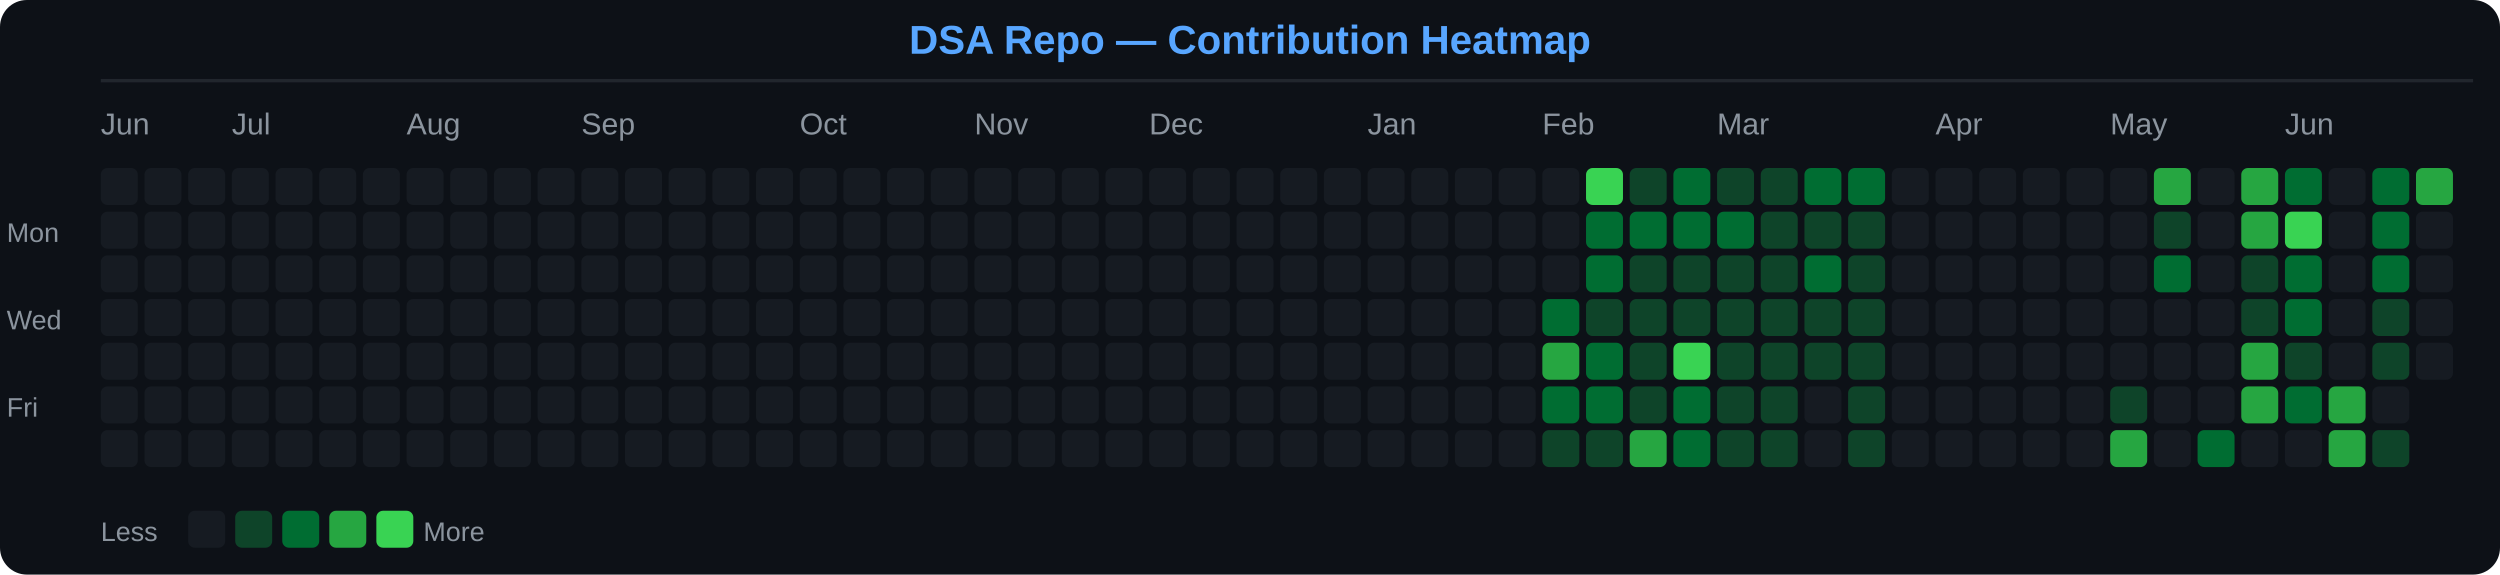
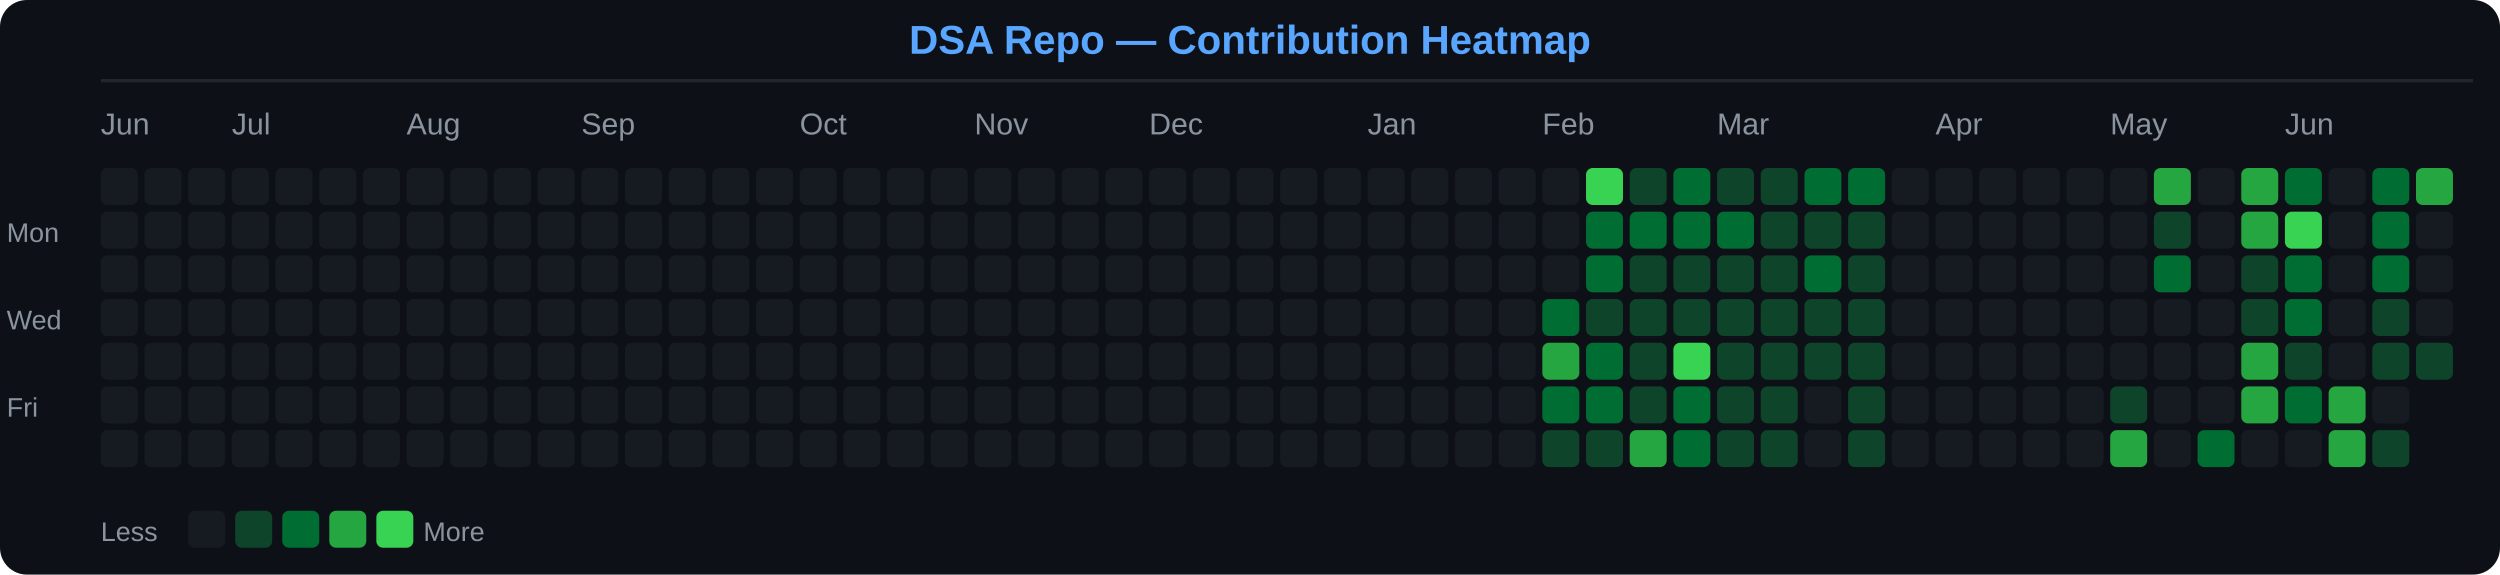
<svg xmlns="http://www.w3.org/2000/svg" width="744" height="171" viewBox="0 0 744 171">
  <rect width="744" height="171" fill="#0d1117" rx="8" />
  <text x="372" y="16" fill="#58a6ff" font-family="Arial,sans-serif" font-size="12" text-anchor="middle" font-weight="bold">DSA Repo — Contribution Heatmap</text>
  <line x1="30" y1="24" x2="736" y2="24" stroke="#21262d" stroke-width="1" />
  <text x="2" y="72" fill="#8b949e" font-family="Arial,sans-serif" font-size="8">Mon</text>
  <text x="2" y="98" fill="#8b949e" font-family="Arial,sans-serif" font-size="8">Wed</text>
  <text x="2" y="124" fill="#8b949e" font-family="Arial,sans-serif" font-size="8">Fri</text>
  <text x="30" y="40" fill="#8b949e" font-family="Arial,sans-serif" font-size="9">Jun</text>
  <rect x="30" y="50" width="11" height="11" rx="2" fill="#161b22" />
  <rect x="30" y="63" width="11" height="11" rx="2" fill="#161b22" />
  <rect x="30" y="76" width="11" height="11" rx="2" fill="#161b22" />
  <rect x="30" y="89" width="11" height="11" rx="2" fill="#161b22" />
  <rect x="30" y="102" width="11" height="11" rx="2" fill="#161b22" />
  <rect x="30" y="115" width="11" height="11" rx="2" fill="#161b22" />
  <rect x="30" y="128" width="11" height="11" rx="2" fill="#161b22" />
  <rect x="43" y="50" width="11" height="11" rx="2" fill="#161b22" />
  <rect x="43" y="63" width="11" height="11" rx="2" fill="#161b22" />
  <rect x="43" y="76" width="11" height="11" rx="2" fill="#161b22" />
  <rect x="43" y="89" width="11" height="11" rx="2" fill="#161b22" />
  <rect x="43" y="102" width="11" height="11" rx="2" fill="#161b22" />
  <rect x="43" y="115" width="11" height="11" rx="2" fill="#161b22" />
  <rect x="43" y="128" width="11" height="11" rx="2" fill="#161b22" />
  <rect x="56" y="50" width="11" height="11" rx="2" fill="#161b22" />
  <rect x="56" y="63" width="11" height="11" rx="2" fill="#161b22" />
  <rect x="56" y="76" width="11" height="11" rx="2" fill="#161b22" />
  <rect x="56" y="89" width="11" height="11" rx="2" fill="#161b22" />
  <rect x="56" y="102" width="11" height="11" rx="2" fill="#161b22" />
  <rect x="56" y="115" width="11" height="11" rx="2" fill="#161b22" />
  <rect x="56" y="128" width="11" height="11" rx="2" fill="#161b22" />
  <text x="69" y="40" fill="#8b949e" font-family="Arial,sans-serif" font-size="9">Jul</text>
  <rect x="69" y="50" width="11" height="11" rx="2" fill="#161b22" />
  <rect x="69" y="63" width="11" height="11" rx="2" fill="#161b22" />
  <rect x="69" y="76" width="11" height="11" rx="2" fill="#161b22" />
  <rect x="69" y="89" width="11" height="11" rx="2" fill="#161b22" />
  <rect x="69" y="102" width="11" height="11" rx="2" fill="#161b22" />
  <rect x="69" y="115" width="11" height="11" rx="2" fill="#161b22" />
  <rect x="69" y="128" width="11" height="11" rx="2" fill="#161b22" />
  <rect x="82" y="50" width="11" height="11" rx="2" fill="#161b22" />
  <rect x="82" y="63" width="11" height="11" rx="2" fill="#161b22" />
  <rect x="82" y="76" width="11" height="11" rx="2" fill="#161b22" />
  <rect x="82" y="89" width="11" height="11" rx="2" fill="#161b22" />
  <rect x="82" y="102" width="11" height="11" rx="2" fill="#161b22" />
  <rect x="82" y="115" width="11" height="11" rx="2" fill="#161b22" />
  <rect x="82" y="128" width="11" height="11" rx="2" fill="#161b22" />
  <rect x="95" y="50" width="11" height="11" rx="2" fill="#161b22" />
  <rect x="95" y="63" width="11" height="11" rx="2" fill="#161b22" />
  <rect x="95" y="76" width="11" height="11" rx="2" fill="#161b22" />
  <rect x="95" y="89" width="11" height="11" rx="2" fill="#161b22" />
  <rect x="95" y="102" width="11" height="11" rx="2" fill="#161b22" />
  <rect x="95" y="115" width="11" height="11" rx="2" fill="#161b22" />
  <rect x="95" y="128" width="11" height="11" rx="2" fill="#161b22" />
  <rect x="108" y="50" width="11" height="11" rx="2" fill="#161b22" />
  <rect x="108" y="63" width="11" height="11" rx="2" fill="#161b22" />
  <rect x="108" y="76" width="11" height="11" rx="2" fill="#161b22" />
  <rect x="108" y="89" width="11" height="11" rx="2" fill="#161b22" />
  <rect x="108" y="102" width="11" height="11" rx="2" fill="#161b22" />
  <rect x="108" y="115" width="11" height="11" rx="2" fill="#161b22" />
  <rect x="108" y="128" width="11" height="11" rx="2" fill="#161b22" />
  <text x="121" y="40" fill="#8b949e" font-family="Arial,sans-serif" font-size="9">Aug</text>
  <rect x="121" y="50" width="11" height="11" rx="2" fill="#161b22" />
  <rect x="121" y="63" width="11" height="11" rx="2" fill="#161b22" />
  <rect x="121" y="76" width="11" height="11" rx="2" fill="#161b22" />
  <rect x="121" y="89" width="11" height="11" rx="2" fill="#161b22" />
  <rect x="121" y="102" width="11" height="11" rx="2" fill="#161b22" />
  <rect x="121" y="115" width="11" height="11" rx="2" fill="#161b22" />
  <rect x="121" y="128" width="11" height="11" rx="2" fill="#161b22" />
  <rect x="134" y="50" width="11" height="11" rx="2" fill="#161b22" />
  <rect x="134" y="63" width="11" height="11" rx="2" fill="#161b22" />
  <rect x="134" y="76" width="11" height="11" rx="2" fill="#161b22" />
  <rect x="134" y="89" width="11" height="11" rx="2" fill="#161b22" />
  <rect x="134" y="102" width="11" height="11" rx="2" fill="#161b22" />
  <rect x="134" y="115" width="11" height="11" rx="2" fill="#161b22" />
  <rect x="134" y="128" width="11" height="11" rx="2" fill="#161b22" />
  <rect x="147" y="50" width="11" height="11" rx="2" fill="#161b22" />
  <rect x="147" y="63" width="11" height="11" rx="2" fill="#161b22" />
  <rect x="147" y="76" width="11" height="11" rx="2" fill="#161b22" />
  <rect x="147" y="89" width="11" height="11" rx="2" fill="#161b22" />
  <rect x="147" y="102" width="11" height="11" rx="2" fill="#161b22" />
  <rect x="147" y="115" width="11" height="11" rx="2" fill="#161b22" />
  <rect x="147" y="128" width="11" height="11" rx="2" fill="#161b22" />
  <rect x="160" y="50" width="11" height="11" rx="2" fill="#161b22" />
  <rect x="160" y="63" width="11" height="11" rx="2" fill="#161b22" />
  <rect x="160" y="76" width="11" height="11" rx="2" fill="#161b22" />
  <rect x="160" y="89" width="11" height="11" rx="2" fill="#161b22" />
  <rect x="160" y="102" width="11" height="11" rx="2" fill="#161b22" />
  <rect x="160" y="115" width="11" height="11" rx="2" fill="#161b22" />
  <rect x="160" y="128" width="11" height="11" rx="2" fill="#161b22" />
  <text x="173" y="40" fill="#8b949e" font-family="Arial,sans-serif" font-size="9">Sep</text>
  <rect x="173" y="50" width="11" height="11" rx="2" fill="#161b22" />
  <rect x="173" y="63" width="11" height="11" rx="2" fill="#161b22" />
  <rect x="173" y="76" width="11" height="11" rx="2" fill="#161b22" />
  <rect x="173" y="89" width="11" height="11" rx="2" fill="#161b22" />
  <rect x="173" y="102" width="11" height="11" rx="2" fill="#161b22" />
  <rect x="173" y="115" width="11" height="11" rx="2" fill="#161b22" />
  <rect x="173" y="128" width="11" height="11" rx="2" fill="#161b22" />
  <rect x="186" y="50" width="11" height="11" rx="2" fill="#161b22" />
  <rect x="186" y="63" width="11" height="11" rx="2" fill="#161b22" />
  <rect x="186" y="76" width="11" height="11" rx="2" fill="#161b22" />
  <rect x="186" y="89" width="11" height="11" rx="2" fill="#161b22" />
  <rect x="186" y="102" width="11" height="11" rx="2" fill="#161b22" />
  <rect x="186" y="115" width="11" height="11" rx="2" fill="#161b22" />
  <rect x="186" y="128" width="11" height="11" rx="2" fill="#161b22" />
  <rect x="199" y="50" width="11" height="11" rx="2" fill="#161b22" />
  <rect x="199" y="63" width="11" height="11" rx="2" fill="#161b22" />
  <rect x="199" y="76" width="11" height="11" rx="2" fill="#161b22" />
  <rect x="199" y="89" width="11" height="11" rx="2" fill="#161b22" />
  <rect x="199" y="102" width="11" height="11" rx="2" fill="#161b22" />
  <rect x="199" y="115" width="11" height="11" rx="2" fill="#161b22" />
  <rect x="199" y="128" width="11" height="11" rx="2" fill="#161b22" />
  <rect x="212" y="50" width="11" height="11" rx="2" fill="#161b22" />
  <rect x="212" y="63" width="11" height="11" rx="2" fill="#161b22" />
  <rect x="212" y="76" width="11" height="11" rx="2" fill="#161b22" />
  <rect x="212" y="89" width="11" height="11" rx="2" fill="#161b22" />
  <rect x="212" y="102" width="11" height="11" rx="2" fill="#161b22" />
  <rect x="212" y="115" width="11" height="11" rx="2" fill="#161b22" />
  <rect x="212" y="128" width="11" height="11" rx="2" fill="#161b22" />
  <rect x="225" y="50" width="11" height="11" rx="2" fill="#161b22" />
  <rect x="225" y="63" width="11" height="11" rx="2" fill="#161b22" />
  <rect x="225" y="76" width="11" height="11" rx="2" fill="#161b22" />
  <rect x="225" y="89" width="11" height="11" rx="2" fill="#161b22" />
  <rect x="225" y="102" width="11" height="11" rx="2" fill="#161b22" />
  <rect x="225" y="115" width="11" height="11" rx="2" fill="#161b22" />
  <rect x="225" y="128" width="11" height="11" rx="2" fill="#161b22" />
  <text x="238" y="40" fill="#8b949e" font-family="Arial,sans-serif" font-size="9">Oct</text>
  <rect x="238" y="50" width="11" height="11" rx="2" fill="#161b22" />
  <rect x="238" y="63" width="11" height="11" rx="2" fill="#161b22" />
  <rect x="238" y="76" width="11" height="11" rx="2" fill="#161b22" />
  <rect x="238" y="89" width="11" height="11" rx="2" fill="#161b22" />
  <rect x="238" y="102" width="11" height="11" rx="2" fill="#161b22" />
  <rect x="238" y="115" width="11" height="11" rx="2" fill="#161b22" />
  <rect x="238" y="128" width="11" height="11" rx="2" fill="#161b22" />
  <rect x="251" y="50" width="11" height="11" rx="2" fill="#161b22" />
  <rect x="251" y="63" width="11" height="11" rx="2" fill="#161b22" />
  <rect x="251" y="76" width="11" height="11" rx="2" fill="#161b22" />
  <rect x="251" y="89" width="11" height="11" rx="2" fill="#161b22" />
  <rect x="251" y="102" width="11" height="11" rx="2" fill="#161b22" />
  <rect x="251" y="115" width="11" height="11" rx="2" fill="#161b22" />
  <rect x="251" y="128" width="11" height="11" rx="2" fill="#161b22" />
  <rect x="264" y="50" width="11" height="11" rx="2" fill="#161b22" />
  <rect x="264" y="63" width="11" height="11" rx="2" fill="#161b22" />
  <rect x="264" y="76" width="11" height="11" rx="2" fill="#161b22" />
  <rect x="264" y="89" width="11" height="11" rx="2" fill="#161b22" />
  <rect x="264" y="102" width="11" height="11" rx="2" fill="#161b22" />
  <rect x="264" y="115" width="11" height="11" rx="2" fill="#161b22" />
  <rect x="264" y="128" width="11" height="11" rx="2" fill="#161b22" />
  <rect x="277" y="50" width="11" height="11" rx="2" fill="#161b22" />
  <rect x="277" y="63" width="11" height="11" rx="2" fill="#161b22" />
  <rect x="277" y="76" width="11" height="11" rx="2" fill="#161b22" />
  <rect x="277" y="89" width="11" height="11" rx="2" fill="#161b22" />
  <rect x="277" y="102" width="11" height="11" rx="2" fill="#161b22" />
  <rect x="277" y="115" width="11" height="11" rx="2" fill="#161b22" />
  <rect x="277" y="128" width="11" height="11" rx="2" fill="#161b22" />
  <text x="290" y="40" fill="#8b949e" font-family="Arial,sans-serif" font-size="9">Nov</text>
  <rect x="290" y="50" width="11" height="11" rx="2" fill="#161b22" />
  <rect x="290" y="63" width="11" height="11" rx="2" fill="#161b22" />
  <rect x="290" y="76" width="11" height="11" rx="2" fill="#161b22" />
  <rect x="290" y="89" width="11" height="11" rx="2" fill="#161b22" />
  <rect x="290" y="102" width="11" height="11" rx="2" fill="#161b22" />
  <rect x="290" y="115" width="11" height="11" rx="2" fill="#161b22" />
  <rect x="290" y="128" width="11" height="11" rx="2" fill="#161b22" />
  <rect x="303" y="50" width="11" height="11" rx="2" fill="#161b22" />
  <rect x="303" y="63" width="11" height="11" rx="2" fill="#161b22" />
  <rect x="303" y="76" width="11" height="11" rx="2" fill="#161b22" />
  <rect x="303" y="89" width="11" height="11" rx="2" fill="#161b22" />
  <rect x="303" y="102" width="11" height="11" rx="2" fill="#161b22" />
  <rect x="303" y="115" width="11" height="11" rx="2" fill="#161b22" />
  <rect x="303" y="128" width="11" height="11" rx="2" fill="#161b22" />
  <rect x="316" y="50" width="11" height="11" rx="2" fill="#161b22" />
  <rect x="316" y="63" width="11" height="11" rx="2" fill="#161b22" />
  <rect x="316" y="76" width="11" height="11" rx="2" fill="#161b22" />
  <rect x="316" y="89" width="11" height="11" rx="2" fill="#161b22" />
  <rect x="316" y="102" width="11" height="11" rx="2" fill="#161b22" />
  <rect x="316" y="115" width="11" height="11" rx="2" fill="#161b22" />
  <rect x="316" y="128" width="11" height="11" rx="2" fill="#161b22" />
  <rect x="329" y="50" width="11" height="11" rx="2" fill="#161b22" />
  <rect x="329" y="63" width="11" height="11" rx="2" fill="#161b22" />
  <rect x="329" y="76" width="11" height="11" rx="2" fill="#161b22" />
  <rect x="329" y="89" width="11" height="11" rx="2" fill="#161b22" />
  <rect x="329" y="102" width="11" height="11" rx="2" fill="#161b22" />
  <rect x="329" y="115" width="11" height="11" rx="2" fill="#161b22" />
  <rect x="329" y="128" width="11" height="11" rx="2" fill="#161b22" />
  <text x="342" y="40" fill="#8b949e" font-family="Arial,sans-serif" font-size="9">Dec</text>
  <rect x="342" y="50" width="11" height="11" rx="2" fill="#161b22" />
  <rect x="342" y="63" width="11" height="11" rx="2" fill="#161b22" />
  <rect x="342" y="76" width="11" height="11" rx="2" fill="#161b22" />
  <rect x="342" y="89" width="11" height="11" rx="2" fill="#161b22" />
  <rect x="342" y="102" width="11" height="11" rx="2" fill="#161b22" />
  <rect x="342" y="115" width="11" height="11" rx="2" fill="#161b22" />
  <rect x="342" y="128" width="11" height="11" rx="2" fill="#161b22" />
  <rect x="355" y="50" width="11" height="11" rx="2" fill="#161b22" />
  <rect x="355" y="63" width="11" height="11" rx="2" fill="#161b22" />
  <rect x="355" y="76" width="11" height="11" rx="2" fill="#161b22" />
  <rect x="355" y="89" width="11" height="11" rx="2" fill="#161b22" />
  <rect x="355" y="102" width="11" height="11" rx="2" fill="#161b22" />
  <rect x="355" y="115" width="11" height="11" rx="2" fill="#161b22" />
  <rect x="355" y="128" width="11" height="11" rx="2" fill="#161b22" />
  <rect x="368" y="50" width="11" height="11" rx="2" fill="#161b22" />
  <rect x="368" y="63" width="11" height="11" rx="2" fill="#161b22" />
  <rect x="368" y="76" width="11" height="11" rx="2" fill="#161b22" />
  <rect x="368" y="89" width="11" height="11" rx="2" fill="#161b22" />
  <rect x="368" y="102" width="11" height="11" rx="2" fill="#161b22" />
  <rect x="368" y="115" width="11" height="11" rx="2" fill="#161b22" />
  <rect x="368" y="128" width="11" height="11" rx="2" fill="#161b22" />
  <rect x="381" y="50" width="11" height="11" rx="2" fill="#161b22" />
  <rect x="381" y="63" width="11" height="11" rx="2" fill="#161b22" />
  <rect x="381" y="76" width="11" height="11" rx="2" fill="#161b22" />
  <rect x="381" y="89" width="11" height="11" rx="2" fill="#161b22" />
  <rect x="381" y="102" width="11" height="11" rx="2" fill="#161b22" />
  <rect x="381" y="115" width="11" height="11" rx="2" fill="#161b22" />
  <rect x="381" y="128" width="11" height="11" rx="2" fill="#161b22" />
  <rect x="394" y="50" width="11" height="11" rx="2" fill="#161b22" />
  <rect x="394" y="63" width="11" height="11" rx="2" fill="#161b22" />
  <rect x="394" y="76" width="11" height="11" rx="2" fill="#161b22" />
  <rect x="394" y="89" width="11" height="11" rx="2" fill="#161b22" />
  <rect x="394" y="102" width="11" height="11" rx="2" fill="#161b22" />
  <rect x="394" y="115" width="11" height="11" rx="2" fill="#161b22" />
  <rect x="394" y="128" width="11" height="11" rx="2" fill="#161b22" />
  <text x="407" y="40" fill="#8b949e" font-family="Arial,sans-serif" font-size="9">Jan</text>
  <rect x="407" y="50" width="11" height="11" rx="2" fill="#161b22" />
  <rect x="407" y="63" width="11" height="11" rx="2" fill="#161b22" />
  <rect x="407" y="76" width="11" height="11" rx="2" fill="#161b22" />
  <rect x="407" y="89" width="11" height="11" rx="2" fill="#161b22" />
  <rect x="407" y="102" width="11" height="11" rx="2" fill="#161b22" />
  <rect x="407" y="115" width="11" height="11" rx="2" fill="#161b22" />
  <rect x="407" y="128" width="11" height="11" rx="2" fill="#161b22" />
  <rect x="420" y="50" width="11" height="11" rx="2" fill="#161b22" />
  <rect x="420" y="63" width="11" height="11" rx="2" fill="#161b22" />
  <rect x="420" y="76" width="11" height="11" rx="2" fill="#161b22" />
  <rect x="420" y="89" width="11" height="11" rx="2" fill="#161b22" />
  <rect x="420" y="102" width="11" height="11" rx="2" fill="#161b22" />
  <rect x="420" y="115" width="11" height="11" rx="2" fill="#161b22" />
  <rect x="420" y="128" width="11" height="11" rx="2" fill="#161b22" />
  <rect x="433" y="50" width="11" height="11" rx="2" fill="#161b22" />
  <rect x="433" y="63" width="11" height="11" rx="2" fill="#161b22" />
  <rect x="433" y="76" width="11" height="11" rx="2" fill="#161b22" />
  <rect x="433" y="89" width="11" height="11" rx="2" fill="#161b22" />
  <rect x="433" y="102" width="11" height="11" rx="2" fill="#161b22" />
  <rect x="433" y="115" width="11" height="11" rx="2" fill="#161b22" />
  <rect x="433" y="128" width="11" height="11" rx="2" fill="#161b22" />
  <rect x="446" y="50" width="11" height="11" rx="2" fill="#161b22" />
  <rect x="446" y="63" width="11" height="11" rx="2" fill="#161b22" />
  <rect x="446" y="76" width="11" height="11" rx="2" fill="#161b22" />
  <rect x="446" y="89" width="11" height="11" rx="2" fill="#161b22" />
  <rect x="446" y="102" width="11" height="11" rx="2" fill="#161b22" />
  <rect x="446" y="115" width="11" height="11" rx="2" fill="#161b22" />
  <rect x="446" y="128" width="11" height="11" rx="2" fill="#161b22" />
  <text x="459" y="40" fill="#8b949e" font-family="Arial,sans-serif" font-size="9">Feb</text>
  <rect x="459" y="50" width="11" height="11" rx="2" fill="#161b22" />
  <rect x="459" y="63" width="11" height="11" rx="2" fill="#161b22" />
  <rect x="459" y="76" width="11" height="11" rx="2" fill="#161b22" />
  <rect x="459" y="89" width="11" height="11" rx="2" fill="#006d32" />
  <rect x="459" y="102" width="11" height="11" rx="2" fill="#26a641" />
  <rect x="459" y="115" width="11" height="11" rx="2" fill="#006d32" />
  <rect x="459" y="128" width="11" height="11" rx="2" fill="#0e4429" />
  <rect x="472" y="50" width="11" height="11" rx="2" fill="#39d353" />
  <rect x="472" y="63" width="11" height="11" rx="2" fill="#006d32" />
  <rect x="472" y="76" width="11" height="11" rx="2" fill="#006d32" />
  <rect x="472" y="89" width="11" height="11" rx="2" fill="#0e4429" />
  <rect x="472" y="102" width="11" height="11" rx="2" fill="#006d32" />
  <rect x="472" y="115" width="11" height="11" rx="2" fill="#006d32" />
  <rect x="472" y="128" width="11" height="11" rx="2" fill="#0e4429" />
  <rect x="485" y="50" width="11" height="11" rx="2" fill="#0e4429" />
  <rect x="485" y="63" width="11" height="11" rx="2" fill="#006d32" />
  <rect x="485" y="76" width="11" height="11" rx="2" fill="#0e4429" />
  <rect x="485" y="89" width="11" height="11" rx="2" fill="#0e4429" />
  <rect x="485" y="102" width="11" height="11" rx="2" fill="#0e4429" />
  <rect x="485" y="115" width="11" height="11" rx="2" fill="#0e4429" />
  <rect x="485" y="128" width="11" height="11" rx="2" fill="#26a641" />
  <rect x="498" y="50" width="11" height="11" rx="2" fill="#006d32" />
  <rect x="498" y="63" width="11" height="11" rx="2" fill="#006d32" />
  <rect x="498" y="76" width="11" height="11" rx="2" fill="#0e4429" />
  <rect x="498" y="89" width="11" height="11" rx="2" fill="#0e4429" />
  <rect x="498" y="102" width="11" height="11" rx="2" fill="#39d353" />
  <rect x="498" y="115" width="11" height="11" rx="2" fill="#006d32" />
  <rect x="498" y="128" width="11" height="11" rx="2" fill="#006d32" />
  <text x="511" y="40" fill="#8b949e" font-family="Arial,sans-serif" font-size="9">Mar</text>
  <rect x="511" y="50" width="11" height="11" rx="2" fill="#0e4429" />
  <rect x="511" y="63" width="11" height="11" rx="2" fill="#006d32" />
  <rect x="511" y="76" width="11" height="11" rx="2" fill="#0e4429" />
  <rect x="511" y="89" width="11" height="11" rx="2" fill="#0e4429" />
  <rect x="511" y="102" width="11" height="11" rx="2" fill="#0e4429" />
  <rect x="511" y="115" width="11" height="11" rx="2" fill="#0e4429" />
  <rect x="511" y="128" width="11" height="11" rx="2" fill="#0e4429" />
  <rect x="524" y="50" width="11" height="11" rx="2" fill="#0e4429" />
  <rect x="524" y="63" width="11" height="11" rx="2" fill="#0e4429" />
  <rect x="524" y="76" width="11" height="11" rx="2" fill="#0e4429" />
  <rect x="524" y="89" width="11" height="11" rx="2" fill="#0e4429" />
  <rect x="524" y="102" width="11" height="11" rx="2" fill="#0e4429" />
  <rect x="524" y="115" width="11" height="11" rx="2" fill="#0e4429" />
  <rect x="524" y="128" width="11" height="11" rx="2" fill="#0e4429" />
  <rect x="537" y="50" width="11" height="11" rx="2" fill="#006d32" />
  <rect x="537" y="63" width="11" height="11" rx="2" fill="#0e4429" />
  <rect x="537" y="76" width="11" height="11" rx="2" fill="#006d32" />
  <rect x="537" y="89" width="11" height="11" rx="2" fill="#0e4429" />
  <rect x="537" y="102" width="11" height="11" rx="2" fill="#0e4429" />
  <rect x="537" y="115" width="11" height="11" rx="2" fill="#161b22" />
  <rect x="537" y="128" width="11" height="11" rx="2" fill="#161b22" />
  <rect x="550" y="50" width="11" height="11" rx="2" fill="#006d32" />
  <rect x="550" y="63" width="11" height="11" rx="2" fill="#0e4429" />
  <rect x="550" y="76" width="11" height="11" rx="2" fill="#0e4429" />
  <rect x="550" y="89" width="11" height="11" rx="2" fill="#0e4429" />
  <rect x="550" y="102" width="11" height="11" rx="2" fill="#0e4429" />
  <rect x="550" y="115" width="11" height="11" rx="2" fill="#0e4429" />
  <rect x="550" y="128" width="11" height="11" rx="2" fill="#0e4429" />
  <rect x="563" y="50" width="11" height="11" rx="2" fill="#161b22" />
  <rect x="563" y="63" width="11" height="11" rx="2" fill="#161b22" />
  <rect x="563" y="76" width="11" height="11" rx="2" fill="#161b22" />
  <rect x="563" y="89" width="11" height="11" rx="2" fill="#161b22" />
  <rect x="563" y="102" width="11" height="11" rx="2" fill="#161b22" />
  <rect x="563" y="115" width="11" height="11" rx="2" fill="#161b22" />
  <rect x="563" y="128" width="11" height="11" rx="2" fill="#161b22" />
  <text x="576" y="40" fill="#8b949e" font-family="Arial,sans-serif" font-size="9">Apr</text>
  <rect x="576" y="50" width="11" height="11" rx="2" fill="#161b22" />
  <rect x="576" y="63" width="11" height="11" rx="2" fill="#161b22" />
  <rect x="576" y="76" width="11" height="11" rx="2" fill="#161b22" />
  <rect x="576" y="89" width="11" height="11" rx="2" fill="#161b22" />
  <rect x="576" y="102" width="11" height="11" rx="2" fill="#161b22" />
  <rect x="576" y="115" width="11" height="11" rx="2" fill="#161b22" />
  <rect x="576" y="128" width="11" height="11" rx="2" fill="#161b22" />
  <rect x="589" y="50" width="11" height="11" rx="2" fill="#161b22" />
  <rect x="589" y="63" width="11" height="11" rx="2" fill="#161b22" />
  <rect x="589" y="76" width="11" height="11" rx="2" fill="#161b22" />
  <rect x="589" y="89" width="11" height="11" rx="2" fill="#161b22" />
  <rect x="589" y="102" width="11" height="11" rx="2" fill="#161b22" />
  <rect x="589" y="115" width="11" height="11" rx="2" fill="#161b22" />
  <rect x="589" y="128" width="11" height="11" rx="2" fill="#161b22" />
  <rect x="602" y="50" width="11" height="11" rx="2" fill="#161b22" />
  <rect x="602" y="63" width="11" height="11" rx="2" fill="#161b22" />
  <rect x="602" y="76" width="11" height="11" rx="2" fill="#161b22" />
  <rect x="602" y="89" width="11" height="11" rx="2" fill="#161b22" />
  <rect x="602" y="102" width="11" height="11" rx="2" fill="#161b22" />
  <rect x="602" y="115" width="11" height="11" rx="2" fill="#161b22" />
  <rect x="602" y="128" width="11" height="11" rx="2" fill="#161b22" />
  <rect x="615" y="50" width="11" height="11" rx="2" fill="#161b22" />
  <rect x="615" y="63" width="11" height="11" rx="2" fill="#161b22" />
  <rect x="615" y="76" width="11" height="11" rx="2" fill="#161b22" />
  <rect x="615" y="89" width="11" height="11" rx="2" fill="#161b22" />
  <rect x="615" y="102" width="11" height="11" rx="2" fill="#161b22" />
  <rect x="615" y="115" width="11" height="11" rx="2" fill="#161b22" />
  <rect x="615" y="128" width="11" height="11" rx="2" fill="#161b22" />
  <text x="628" y="40" fill="#8b949e" font-family="Arial,sans-serif" font-size="9">May</text>
  <rect x="628" y="50" width="11" height="11" rx="2" fill="#161b22" />
  <rect x="628" y="63" width="11" height="11" rx="2" fill="#161b22" />
  <rect x="628" y="76" width="11" height="11" rx="2" fill="#161b22" />
  <rect x="628" y="89" width="11" height="11" rx="2" fill="#161b22" />
  <rect x="628" y="102" width="11" height="11" rx="2" fill="#161b22" />
  <rect x="628" y="115" width="11" height="11" rx="2" fill="#0e4429" />
  <rect x="628" y="128" width="11" height="11" rx="2" fill="#26a641" />
  <rect x="641" y="50" width="11" height="11" rx="2" fill="#26a641" />
  <rect x="641" y="63" width="11" height="11" rx="2" fill="#0e4429" />
  <rect x="641" y="76" width="11" height="11" rx="2" fill="#006d32" />
  <rect x="641" y="89" width="11" height="11" rx="2" fill="#161b22" />
  <rect x="641" y="102" width="11" height="11" rx="2" fill="#161b22" />
  <rect x="641" y="115" width="11" height="11" rx="2" fill="#161b22" />
  <rect x="641" y="128" width="11" height="11" rx="2" fill="#161b22" />
  <rect x="654" y="50" width="11" height="11" rx="2" fill="#161b22" />
  <rect x="654" y="63" width="11" height="11" rx="2" fill="#161b22" />
  <rect x="654" y="76" width="11" height="11" rx="2" fill="#161b22" />
  <rect x="654" y="89" width="11" height="11" rx="2" fill="#161b22" />
  <rect x="654" y="102" width="11" height="11" rx="2" fill="#161b22" />
  <rect x="654" y="115" width="11" height="11" rx="2" fill="#161b22" />
  <rect x="654" y="128" width="11" height="11" rx="2" fill="#006d32" />
  <rect x="667" y="50" width="11" height="11" rx="2" fill="#26a641" />
  <rect x="667" y="63" width="11" height="11" rx="2" fill="#26a641" />
  <rect x="667" y="76" width="11" height="11" rx="2" fill="#0e4429" />
  <rect x="667" y="89" width="11" height="11" rx="2" fill="#0e4429" />
  <rect x="667" y="102" width="11" height="11" rx="2" fill="#26a641" />
  <rect x="667" y="115" width="11" height="11" rx="2" fill="#26a641" />
  <rect x="667" y="128" width="11" height="11" rx="2" fill="#161b22" />
  <text x="680" y="40" fill="#8b949e" font-family="Arial,sans-serif" font-size="9">Jun</text>
  <rect x="680" y="50" width="11" height="11" rx="2" fill="#006d32" />
  <rect x="680" y="63" width="11" height="11" rx="2" fill="#39d353" />
  <rect x="680" y="76" width="11" height="11" rx="2" fill="#006d32" />
  <rect x="680" y="89" width="11" height="11" rx="2" fill="#006d32" />
  <rect x="680" y="102" width="11" height="11" rx="2" fill="#0e4429" />
  <rect x="680" y="115" width="11" height="11" rx="2" fill="#006d32" />
  <rect x="680" y="128" width="11" height="11" rx="2" fill="#161b22" />
  <rect x="693" y="50" width="11" height="11" rx="2" fill="#161b22" />
  <rect x="693" y="63" width="11" height="11" rx="2" fill="#161b22" />
  <rect x="693" y="76" width="11" height="11" rx="2" fill="#161b22" />
  <rect x="693" y="89" width="11" height="11" rx="2" fill="#161b22" />
  <rect x="693" y="102" width="11" height="11" rx="2" fill="#161b22" />
  <rect x="693" y="115" width="11" height="11" rx="2" fill="#26a641" />
  <rect x="693" y="128" width="11" height="11" rx="2" fill="#26a641" />
  <rect x="706" y="50" width="11" height="11" rx="2" fill="#006d32" />
  <rect x="706" y="63" width="11" height="11" rx="2" fill="#006d32" />
  <rect x="706" y="76" width="11" height="11" rx="2" fill="#006d32" />
  <rect x="706" y="89" width="11" height="11" rx="2" fill="#0e4429" />
  <rect x="706" y="102" width="11" height="11" rx="2" fill="#0e4429" />
  <rect x="706" y="115" width="11" height="11" rx="2" fill="#161b22" />
  <rect x="706" y="128" width="11" height="11" rx="2" fill="#0e4429" />
  <rect x="719" y="50" width="11" height="11" rx="2" fill="#26a641" />
  <rect x="719" y="63" width="11" height="11" rx="2" fill="#161b22" />
  <rect x="719" y="76" width="11" height="11" rx="2" fill="#161b22" />
  <rect x="719" y="89" width="11" height="11" rx="2" fill="#161b22" />
-   <rect x="719" y="102" width="11" height="11" rx="2" fill="#161b22" />
+   <rect x="719" y="102" width="11" height="11" rx="2" fill="#0e4429" />
  <text x="30" y="161" fill="#8b949e" font-family="Arial,sans-serif" font-size="8">Less</text>
  <rect x="56" y="152" width="11" height="11" rx="2" fill="#161b22" />
  <rect x="70" y="152" width="11" height="11" rx="2" fill="#0e4429" />
  <rect x="84" y="152" width="11" height="11" rx="2" fill="#006d32" />
  <rect x="98" y="152" width="11" height="11" rx="2" fill="#26a641" />
  <rect x="112" y="152" width="11" height="11" rx="2" fill="#39d353" />
  <text x="126" y="161" fill="#8b949e" font-family="Arial,sans-serif" font-size="8">More</text>
</svg>
